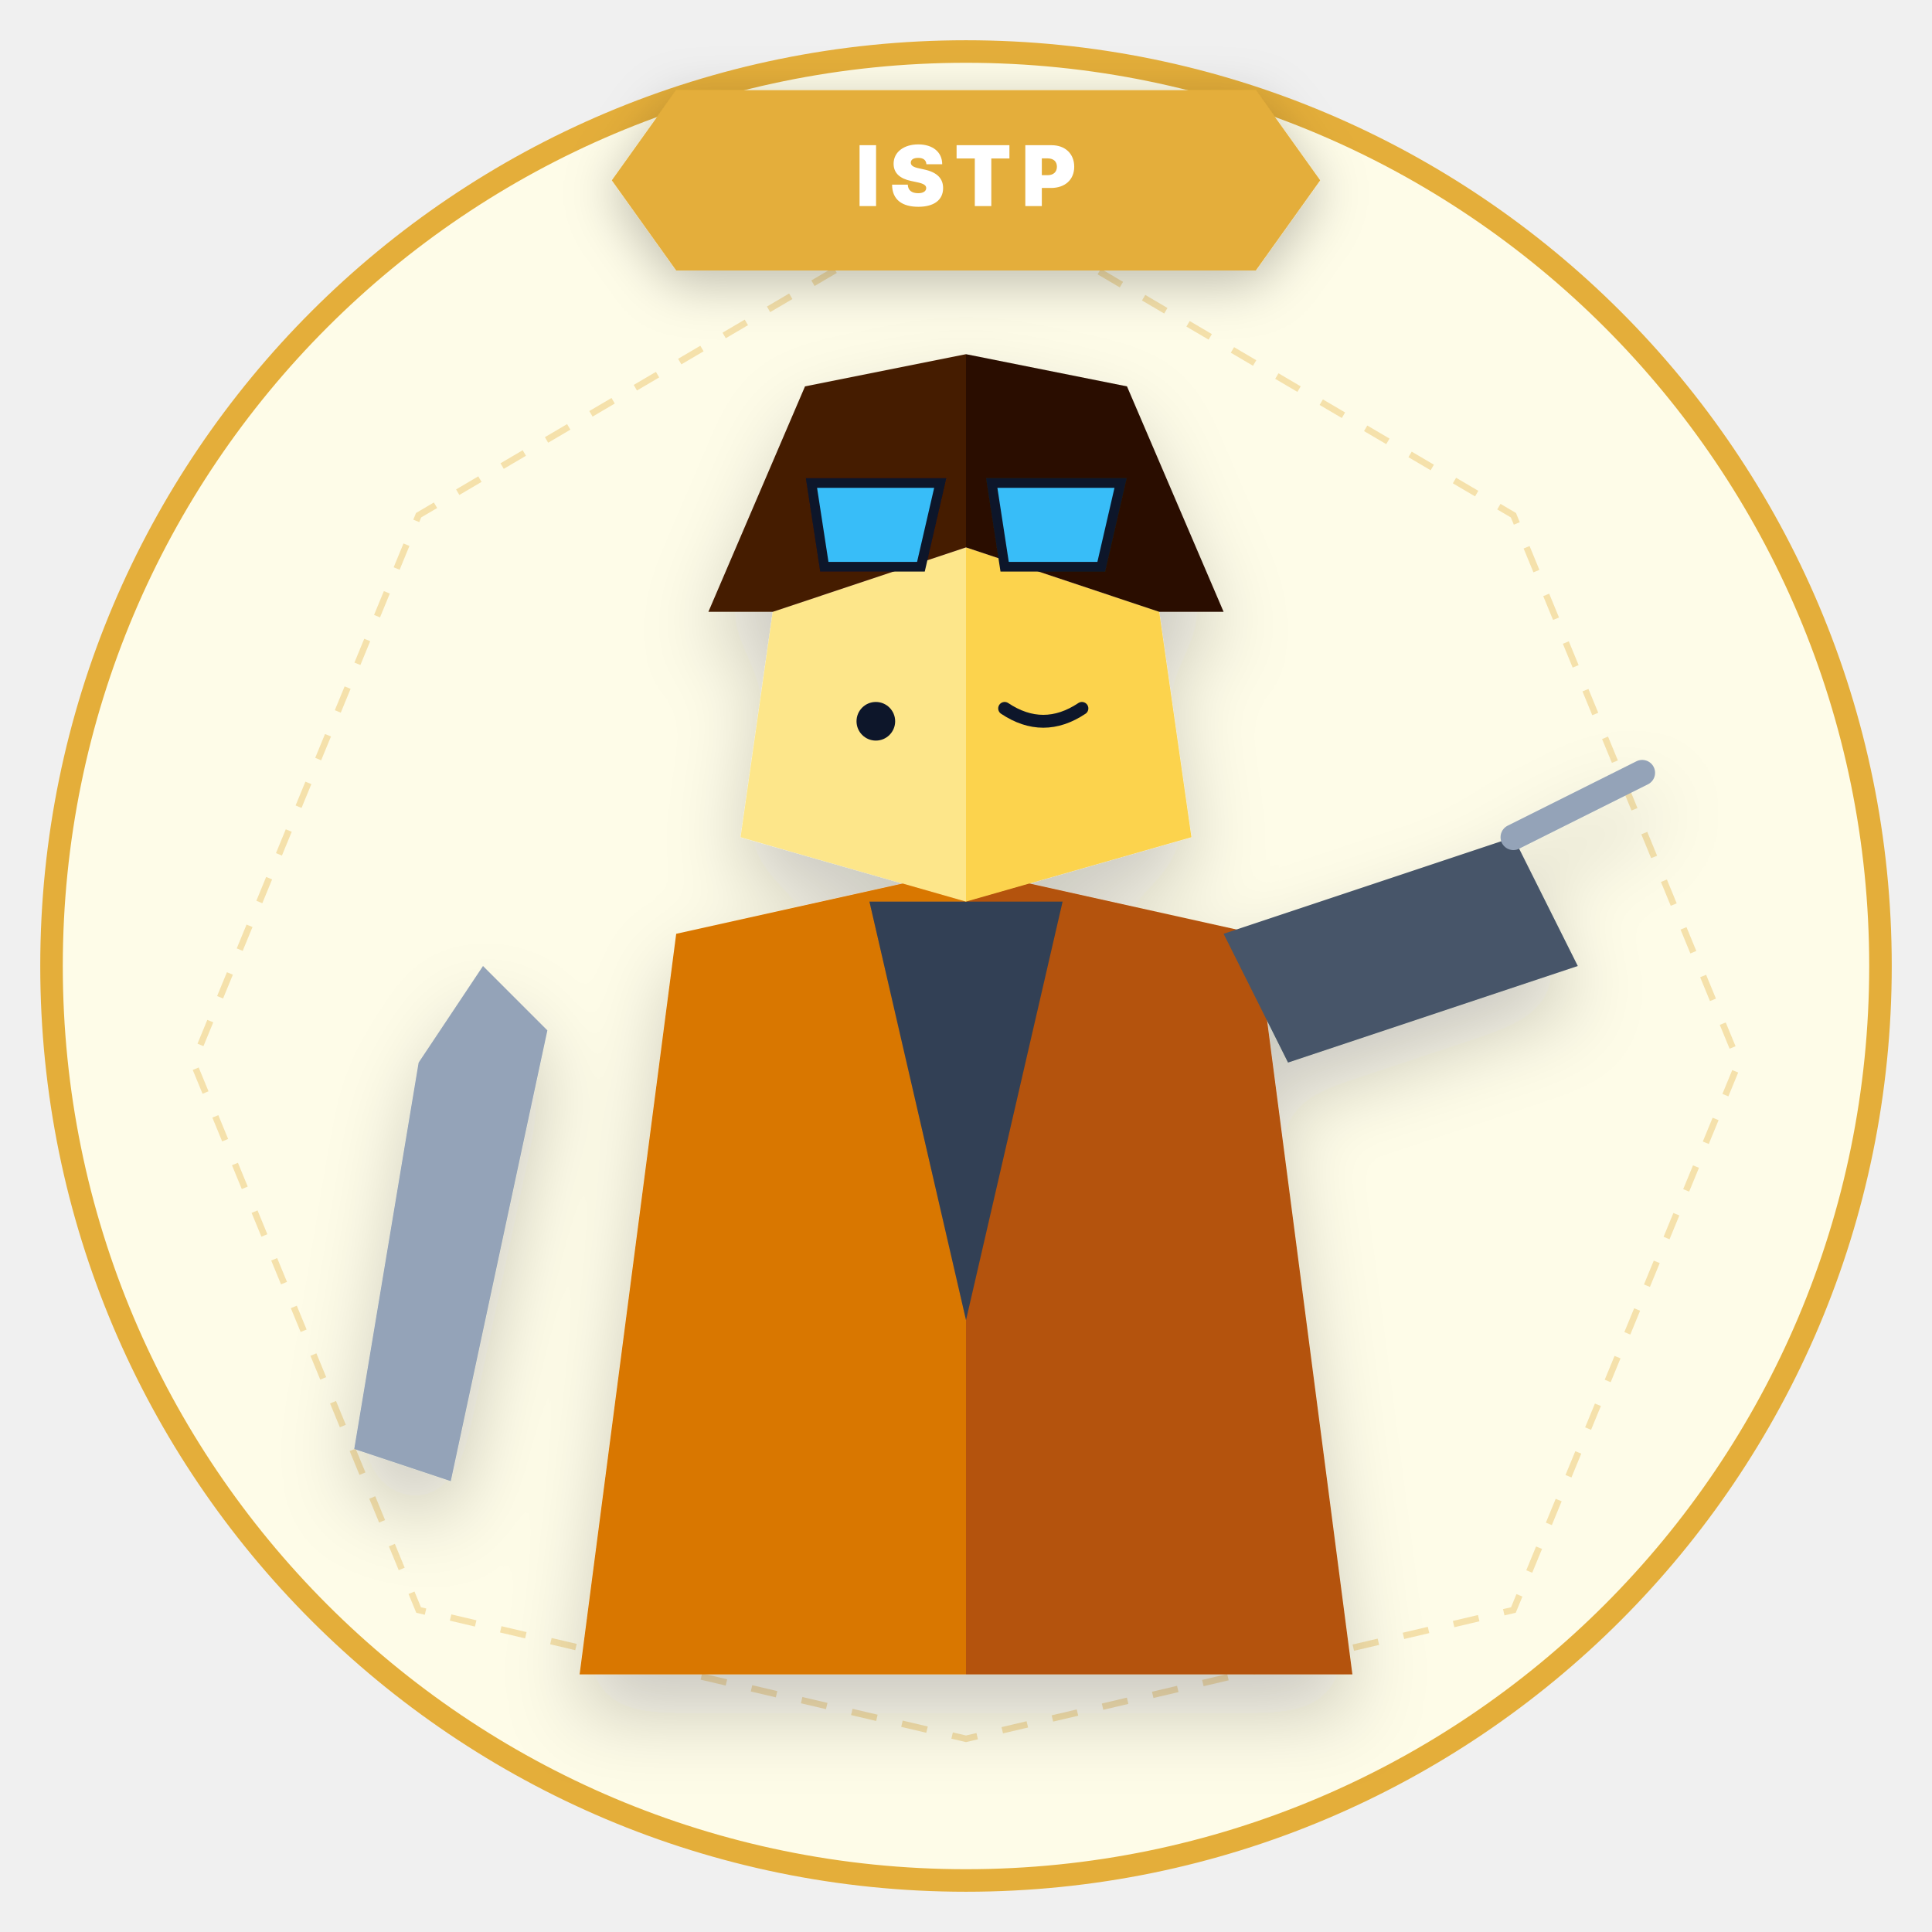
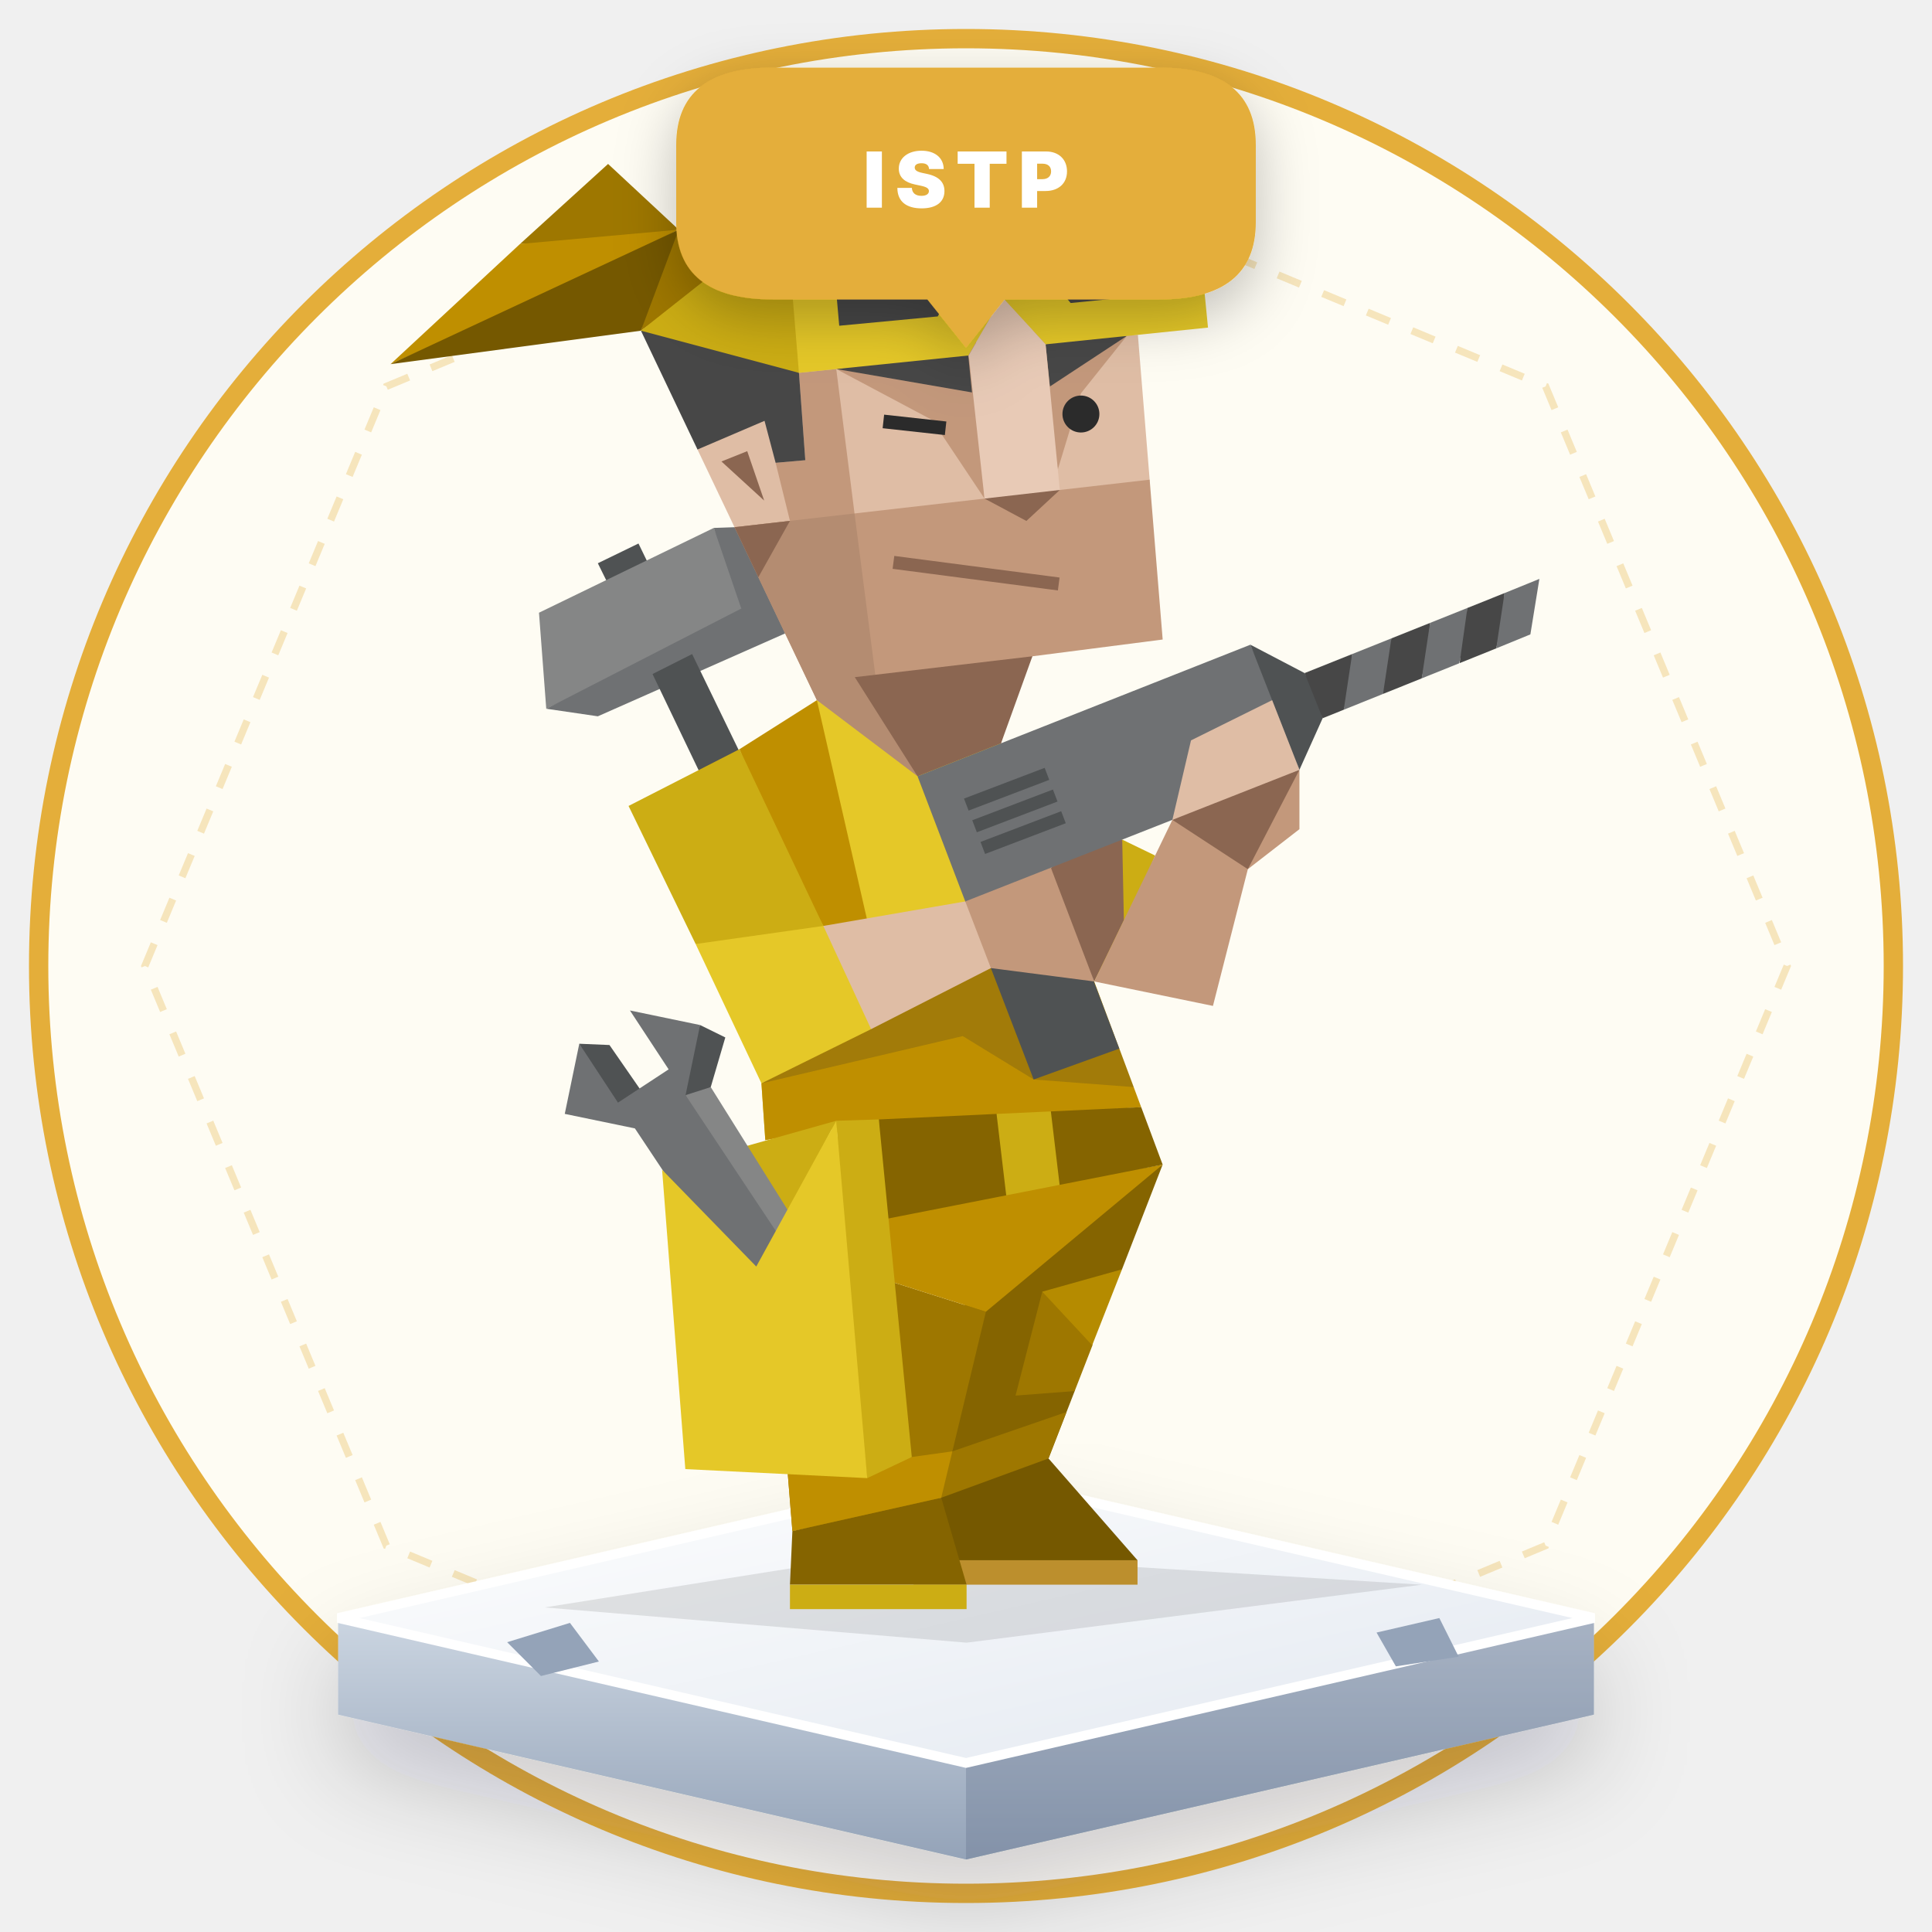
- <svg xmlns="http://www.w3.org/2000/svg" viewBox="0 0 300 300" width="100%" height="100%">
+ <svg xmlns="http://www.w3.org/2000/svg" viewBox="0 0 400 400" width="100%" height="100%">
  <defs>
-     <filter id="facetShadow_istp" x="-20%" y="-20%" width="140%" height="140%">
-       <feDropShadow dx="0" dy="6" stdDeviation="6" flood-color="#0f172a" flood-opacity="0.2" />
+     <style>
+       .cls-1,.cls-23{fill:#4f5253;}.cls-1,.cls-10,.cls-11,.cls-12,.cls-13,.cls-14,.cls-15,.cls-16,.cls-17,.cls-19,.cls-2,.cls-21,.cls-3,.cls-4,.cls-5,.cls-6,.cls-7,.cls-9{fill-rule:evenodd;}.cls-2{fill:#858686;}.cls-3{fill:#6f7173;}.cls-4{opacity:0.1;}.cls-5{fill:#856400;}.cls-6{fill:#9e7700;}.cls-7{fill:#755800;}.cls-8{fill:#bc8f2d;}.cls-9{fill:#b58b00;}.cls-10{fill:#bf8f00;}.cls-11{fill:#e5c828;}.cls-12,.cls-20{fill:#2b2b2b;}.cls-12{opacity:0.2;}.cls-13,.cls-22{fill:#ccad14;}.cls-14{fill:#dfbda5;}.cls-15{fill:#c3987b;}.cls-16{fill:#b48c71;}.cls-17,.cls-18{fill:#8b6651;}.cls-19{fill:#474747;}.cls-21{fill:#e8cab6;}
+     </style>
+     <linearGradient id="pedestalTop_istp" x1="0" y1="0" x2="1" y2="1">
+       <stop offset="0%" stop-color="#ffffff" />
+       <stop offset="100%" stop-color="#e2e8f0" />
+     </linearGradient>
+     <linearGradient id="pedestalSide_istp" x1="0" y1="0" x2="0" y2="1">
+       <stop offset="0%" stop-color="#cbd5e1" />
+       <stop offset="100%" stop-color="#94a3b8" />
+     </linearGradient>
+     <filter id="shadow_istp" x="-20%" y="-20%" width="140%" height="140%">
+       <feDropShadow dx="0" dy="10" stdDeviation="10" flood-color="#0f172a" flood-opacity="0.18" />
    </filter>
  </defs>
-   <circle cx="150" cy="150" r="142" fill="#fefce8" stroke="#e4ae3a" stroke-width="3.5" />
-   <polygon points="150,30 235,80 270,165 235,250 150,270 65,250 30,165 65,80" fill="none" stroke="#e4ae3a" stroke-width="1" stroke-dasharray="4,4" opacity="0.35" />
-   <g filter="url(#facetShadow_istp)">
-     <polygon points="105,145 150,135 150,260 90,260" fill="#d97706" />
-     <polygon points="150,135 195,145 210,260 150,260" fill="#b45309" />
-     <polygon points="135,140 165,140 150,205" fill="#334155" />
-     <polygon points="120,95 150,85 150,140 115,130" fill="#fde68a" />
-     <polygon points="150,85 180,95 185,130 150,140" fill="#fcd34d" />
-     <polygon points="110,95 125,60 150,55 150,85 120,95" fill="#451a03" />
-     <polygon points="150,55 175,60 190,95 180,95 150,85" fill="#291102" />
-     <polygon points="126,75 146,75 143,88 128,88" fill="#38bdf8" stroke="#0f172a" stroke-width="1.5" />
-     <polygon points="154,75 174,75 171,88 156,88" fill="#38bdf8" stroke="#0f172a" stroke-width="1.5" />
-     <circle cx="136" cy="112" r="3" fill="#0f172a" />
-     <path d="M156 110 Q162 114 168 110" fill="none" stroke="#0f172a" stroke-width="2" stroke-linecap="round" />
-     <polygon points="190,145 235,130 245,150 200,165" fill="#475569" />
-     <line x1="235" y1="130" x2="255" y2="120" stroke="#94a3b8" stroke-width="4" stroke-linecap="round" />
-     <polygon points="65,165 75,150 85,160 70,230 55,225" fill="#94a3b8" />
+   <circle cx="200" cy="200" r="192" fill="#fefcf3" stroke="#e4ae3a" stroke-width="4" />
+   <polygon points="200,30 320,80 370,200 320,320 200,370 80,320 30,200 80,80" fill="none" stroke="#e4ae3a" stroke-width="1.5" stroke-dasharray="5,5" opacity="0.3" />
+   <g filter="url(#shadow_istp)">
+     <polygon points="70,335 200,365 330,335 330,355 200,385 70,355" fill="url(#pedestalSide_istp)" />
+     <polygon points="200,365 330,335 330,355 200,385" fill="#64748b" opacity="0.35" />
+     <polygon points="200,305 330,335 200,365 70,335" fill="url(#pedestalTop_istp)" stroke="#ffffff" stroke-width="2" />
+     <polygon points="105,340 118,336 124,344 112,347" fill="#94a3b8" />
+     <polygon points="285,338 298,335 302,343 289,345" fill="#94a3b8" />
+   </g>
+   <g transform="translate(40, 20) scale(0.8)">
+     <polygon class="cls-1" points="104.72 120.77 115.24 115.66 129.12 144.27 118.87 149.44 104.72 120.77" />
+     <polygon class="cls-2" points="134.72 111.63 89.49 133.57 91.37 158.42 144.16 133.81 134.72 111.63" />
+     <polygon class="cls-3" points="91.37 158.42 104.72 160.38 153.19 138.93 147.27 132.34 141.84 132.49 91.37 158.42" />
+     <polygon class="cls-1" points="149.89 187.1 129.12 144.27 118.87 149.44 139.37 192.2 149.89 187.1" />
+     <polygon class="cls-3" points="134.72 111.63 140.09 111.44 147.77 111.44 153.19 138.93 141.84 132.49 134.72 111.63" />
+     <polygon class="cls-4" points="90.96 391 181.16 376.67 317.94 385.12 200.15 400.12 90.96 391" />
+     <polygon class="cls-5" points="250.89 276.4 240.37 303.5 230.06 316.12 228.13 335 221.35 352.45 208.94 358.43 193.59 362.61 199.97 309.87 250.89 276.4" />
+     <polygon class="cls-6" points="196.47 350.61 226.02 340.42 221.35 352.45 207.91 362.61 193.59 362.61 193.59 357.54 196.47 350.61" />
+     <polygon class="cls-7" points="221.35 352.45 244.38 378.79 216.91 381.95 186.47 378.79 186.47 365.22 221.35 352.45" />
+     <rect class="cls-8" x="186.43" y="378.78" width="57.96" height="6.33" />
+     <polygon class="cls-6" points="232.84 310.83 219.74 309.28 212.82 336.18 228.13 335 232.72 323.19 232.84 310.83" />
+     <polygon class="cls-9" points="219.74 309.28 232.65 323.16 240.37 303.5 219.74 309.28" />
+     <polygon class="cls-6" points="205.15 314.47 193.59 362.61 185.36 365.55 155.07 371.24 149.06 296.7 205.15 314.47" />
+     <polygon class="cls-10" points="250.89 276.4 205.15 314.47 149.06 296.7 180.34 288.64 250.89 276.4" />
+     <polygon class="cls-11" points="161.41 156.2 209.06 167.36 237.64 246.43 244.55 260.71 166.42 265.05 148.06 270.06 147.06 255.37 161.41 156.2" />
+     <polygon class="cls-10" points="141.38 168.89 161.41 156.2 174.58 213.82 163.08 214.63 148.75 188.06 141.38 168.89" />
+     <polygon class="cls-10" points="147.06 255.37 203.13 216.92 233.18 229 245.34 261.53 166.78 267.02 148.06 270.06 147.06 255.37" />
+     <polygon class="cls-12" points="199.16 243.14 217.51 254.37 243.4 256.34 239.68 246.38 206.44 225.54 176.37 238.77 147.06 255.37 199.16 243.14" />
+     <polygon class="cls-13" points="240.43 192.29 248.94 196.41 244.08 208.3 233.18 229 232.84 204.25 234.14 194.77 240.43 192.29" />
+     <polygon class="cls-1" points="199.81 208.29 217.51 254.37 239.68 246.38 221.96 199.57 199.81 208.29" />
+     <polygon class="cls-5" points="245.34 261.53 221.96 262.63 215.43 268.87 207.91 263.28 177.44 264.71 177.5 277.09 179.44 290.43 210.41 284.35 215.43 279.12 224.23 281.64 250.89 276.4 245.34 261.53" />
+     <polygon class="cls-13" points="207.91 263.28 210.41 284.35 224.23 281.64 221.96 262.63 207.91 263.28" />
+     <polygon class="cls-14" points="244.48 61.65 247.53 99.14 244.89 135.03 215.57 143.78 201.55 158.87 179.51 159.46 161.41 156.2 149.62 128.59 140.09 111.44 130.51 91.33 126.35 59.3 156.77 70.24 199.51 66.3 209.38 51.92 221.32 62.68 244.48 61.65" />
+     <polygon class="cls-15" points="166.42 70.5 171.15 107.88 163.08 113.78 154.44 109.8 150.73 94.77 158.41 94.1 156.77 71.49 166.42 70.5" />
+     <polygon class="cls-15" points="204.79 104.03 191.21 83.68 166.42 70.5 202.62 63.5 204.79 104.03" />
+     <polygon class="cls-15" points="223.76 96.51 229.75 76.78 241.61 61.94 216.5 60.5 223.76 96.51" />
+     <polygon class="cls-15" points="247.53 99.14 140.09 111.44 161.41 156.2 176.24 159.65 189.06 161.79 209.06 167.36 212.97 152.83 217.18 144.85 250.9 140.51 247.53 99.14" />
+     <polygon class="cls-16" points="171.15 107.88 176.52 149.6 186.94 152.91 190.73 163.87 187.46 175.9 161.41 156.2 146.26 124.39 145.53 118.22 140.09 111.44 154.44 109.8 171.15 107.88" />
+     <polygon class="cls-17" points="217.18 144.85 171.22 150.25 187.46 175.9 209.06 167.36 217.18 144.85" />
+     <polygon class="cls-17" points="154.44 109.8 146.26 124.39 140.09 111.44 154.44 109.8" />
+     <rect class="cls-18" x="200.94" y="101.78" width="3.37" height="43.14" transform="translate(54.03 308.26) rotate(-82.55)" />
+     <polygon class="cls-17" points="204.79 104.03 215.63 109.82 224.28 101.8 214.48 101.87 204.79 104.03" />
+     <polygon class="cls-19" points="166.42 70.5 201.55 76.56 200.58 67.01 186.97 67.19 166.42 70.5" />
+     <polygon class="cls-19" points="221.72 75.02 220.6 64.11 229.8 61.73 241.61 61.94 221.72 75.02" />
+     <rect class="cls-20" x="184.92" y="76.86" width="3.53" height="16.2" transform="translate(81.83 261.24) rotate(-83.73)" />
+     <polygon class="cls-19" points="156.77 71.49 158.41 94.1 150.73 94.77 147.86 83.91 130.51 91.33 115.87 60.58 139.09 61.47 156.77 71.49" />
+     <polygon class="cls-17" points="136.71 94.43 143.38 91.76 147.77 104.55 136.71 94.43" />
+     <polygon class="cls-6" points="153.4 30.91 138.61 31.38 125.65 34.44 119.93 46.09 115.87 60.58 140.07 43.48 153.4 30.91" />
+     <polygon class="cls-5" points="125.65 34.44 163.22 13.98 196.7 0.11 238.67 22.6 192.12 29.37 153.4 30.91 141.07 32.48 125.65 34.44" />
+     <polygon class="cls-10" points="196.7 0.11 137.04 4.92 125.65 34.44 196.7 0.11" />
+     <polygon class="cls-6" points="125.65 34.44 107.37 17.43 84.59 38.13 103.91 37.98 125.65 34.44" />
+     <polygon class="cls-10" points="84.59 38.13 51.07 69.24 100.54 47.23 125.65 34.44 84.59 38.13" />
+     <polygon class="cls-7" points="51.07 69.24 115.87 60.58 125.65 34.44 51.07 69.24" />
+     <polygon class="cls-11" points="153.4 30.91 258.78 20.64 262.63 59.78 220.6 64.11 209.38 51.92 200.58 67.01 156.77 71.49 153.19 48.24 153.4 30.91" />
+     <polygon class="cls-19" points="165.43 39.25 204.08 35.4 192.69 56.89 167.19 59.3 165.43 39.25" />
+     <polygon class="cls-19" points="250.44 30.86 211.77 34.52 227.08 53.42 252.57 50.87 250.44 30.86" />
+     <polygon class="cls-13" points="156.77 71.49 115.87 60.58 153.4 30.91 156.77 71.49" />
+     <path class="cls-20" d="M234.52,82.15a4.78,4.78,0,1,1-4.78-4.78A4.78,4.78,0,0,1,234.52,82.15Z" />
+     <polygon class="cls-21" points="209.38 51.92 220.6 64.11 224.28 101.8 204.79 104.03 200.71 67 209.38 51.92" />
+     <polygon class="cls-13" points="130.03 219.31 112.67 183.58 141.38 168.89 163.08 214.63 151.48 224.82 130.03 219.31" />
+     <polygon class="cls-11" points="175.44 241.34 147.06 255.37 130.03 219.31 163.08 214.63 174.44 226.97 175.44 241.34" />
+     <polygon class="cls-14" points="199.81 208.29 163.08 214.63 175.44 241.34 206.44 225.54 207.91 216.92 199.81 208.29" />
+     <polygon class="cls-15" points="206.44 225.54 233.18 229 227.14 208.87 221.96 199.57 212.66 200.12 199.81 208.29 206.44 225.54" />
+     <polygon class="cls-17" points="233.18 229 240.86 213.13 240.43 192.29 231.11 193.37 221.96 199.57 233.18 229" />
+     <polygon class="cls-5" points="193.59 362.61 200.15 385.11 154.44 385.11 155.07 371.24 193.59 362.61" />
+     <rect class="cls-22" x="154.44" y="385.11" width="45.71" height="6.33" />
+     <polygon class="cls-10" points="196.47 350.61 153.88 356.52 155.07 371.24 193.59 362.61 196.47 350.61" />
+     <polygon class="cls-13" points="177.44 264.71 166.42 265.05 169.16 309.23 174.44 357.54 185.97 352.07 177.44 264.71" />
+     <polygon class="cls-13" points="135.59 292.37 145.72 304.75 166.42 265.05 137.18 273.28 135.59 292.37" />
+     <polygon class="cls-1" points="131.18 240.28 137.71 243.49 133.94 256.34 126.35 261.53 126.35 250.78 131.18 240.28" />
+     <polygon class="cls-1" points="99.92 245.12 107.73 245.45 118.87 261.53 107.89 262.63 99.92 245.12" />
+     <polygon class="cls-2" points="133.94 256.34 158.41 295.44 156.53 302.22 136.71 279.28 127.42 258.42 133.94 256.34" />
+     <polygon class="cls-3" points="109.93 260.36 116.48 256.06 123.04 251.75 113.03 236.51 131.18 240.28 127.42 258.42 156.53 302.22 149.98 306.52 143.43 310.83 114.31 267.03 96.16 263.27 99.92 245.12 109.93 260.36" />
+     <polygon class="cls-11" points="174.44 357.54 127.36 355.2 121.35 277.74 145.72 302.78 166.42 265.05 174.44 357.54" />
+     <polygon class="cls-15" points="272.94 199.94 286.29 189.59 286.29 174.23 274.94 185.42 272.94 199.94" />
+     <polygon class="cls-3" points="187.46 175.9 273.6 141.85 280.65 157.39 286.29 174.23 199.81 208.29 187.46 175.9" />
+     <polygon class="cls-1" points="273.6 141.85 287.63 149.19 290.97 155.15 292.3 160.88 286.29 174.23 273.6 141.85" />
+     <polygon class="cls-19" points="287.63 149.19 299.93 144.27 300.14 151.19 297.76 158.68 292.3 160.88 287.63 149.19" />
+     <polygon class="cls-3" points="299.93 144.27 310.09 140.21 310.58 146.41 307.92 154.59 297.76 158.68 299.93 144.27" />
+     <polygon class="cls-19" points="310.09 140.21 320.1 136.2 319.59 143 317.94 150.56 307.92 154.59 310.09 140.21" />
+     <polygon class="cls-3" points="320.1 136.2 329.76 132.34 329.62 138.85 327.61 146.67 317.94 150.56 320.1 136.2" />
+     <polygon class="cls-19" points="329.76 132.34 339.37 128.49 339.09 134.92 337.22 142.8 327.74 146.62 329.76 132.34" />
+     <polygon class="cls-3" points="339.37 128.49 348.39 124.82 346.06 139.18 337.22 142.8 339.37 128.49" />
+     <polygon class="cls-15" points="233.18 229 253.41 187.18 269.85 185.09 272.94 199.94 263.91 235.33 233.18 229" />
+     <polygon class="cls-17" points="253.41 187.18 269.21 179.79 286.29 174.23 272.94 199.94 253.41 187.18" />
+     <polygon class="cls-14" points="253.41 187.18 258.23 166.61 279.23 156.2 286.29 174.23 253.41 187.18" />
+     <rect class="cls-23" x="199.35" y="177.56" width="22.34" height="3.33" transform="translate(-50.01 86.69) rotate(-20.85)" />
+     <rect class="cls-23" x="201.49" y="183.17" width="22.34" height="3.33" transform="translate(-51.87 87.82) rotate(-20.85)" />
+     <rect class="cls-23" x="203.63" y="188.78" width="22.34" height="3.33" transform="translate(-53.73 88.95) rotate(-20.85)" />
  </g>
  <g transform="translate(0, -2)">
-     <polygon points="105,16 195,16 205,30 195,44 105,44 95,30" fill="#e4ae3a" filter="drop-shadow(0 2px 4px rgba(0,0,0,0.25))" />
-     <text x="150" y="34" font-family="'Plus Jakarta Sans', -apple-system, sans-serif" font-weight="900" font-size="13" fill="#ffffff" text-anchor="middle" letter-spacing="1.5">ISTP</text>
+     <path d="M140 32 Q140 16 160 16 L240 16 Q260 16 260 32 L260 48 Q260 64 240 64 L208 64 L200 74 L192 64 L160 64 Q140 64 140 48 Z" fill="#e4ae3a" filter="drop-shadow(0 4px 6px rgba(0,0,0,0.25))" />
+     <text x="200" y="45" font-family="'Plus Jakarta Sans', -apple-system, sans-serif" font-weight="900" font-size="16" fill="#ffffff" text-anchor="middle" letter-spacing="2">ISTP</text>
  </g>
</svg>
